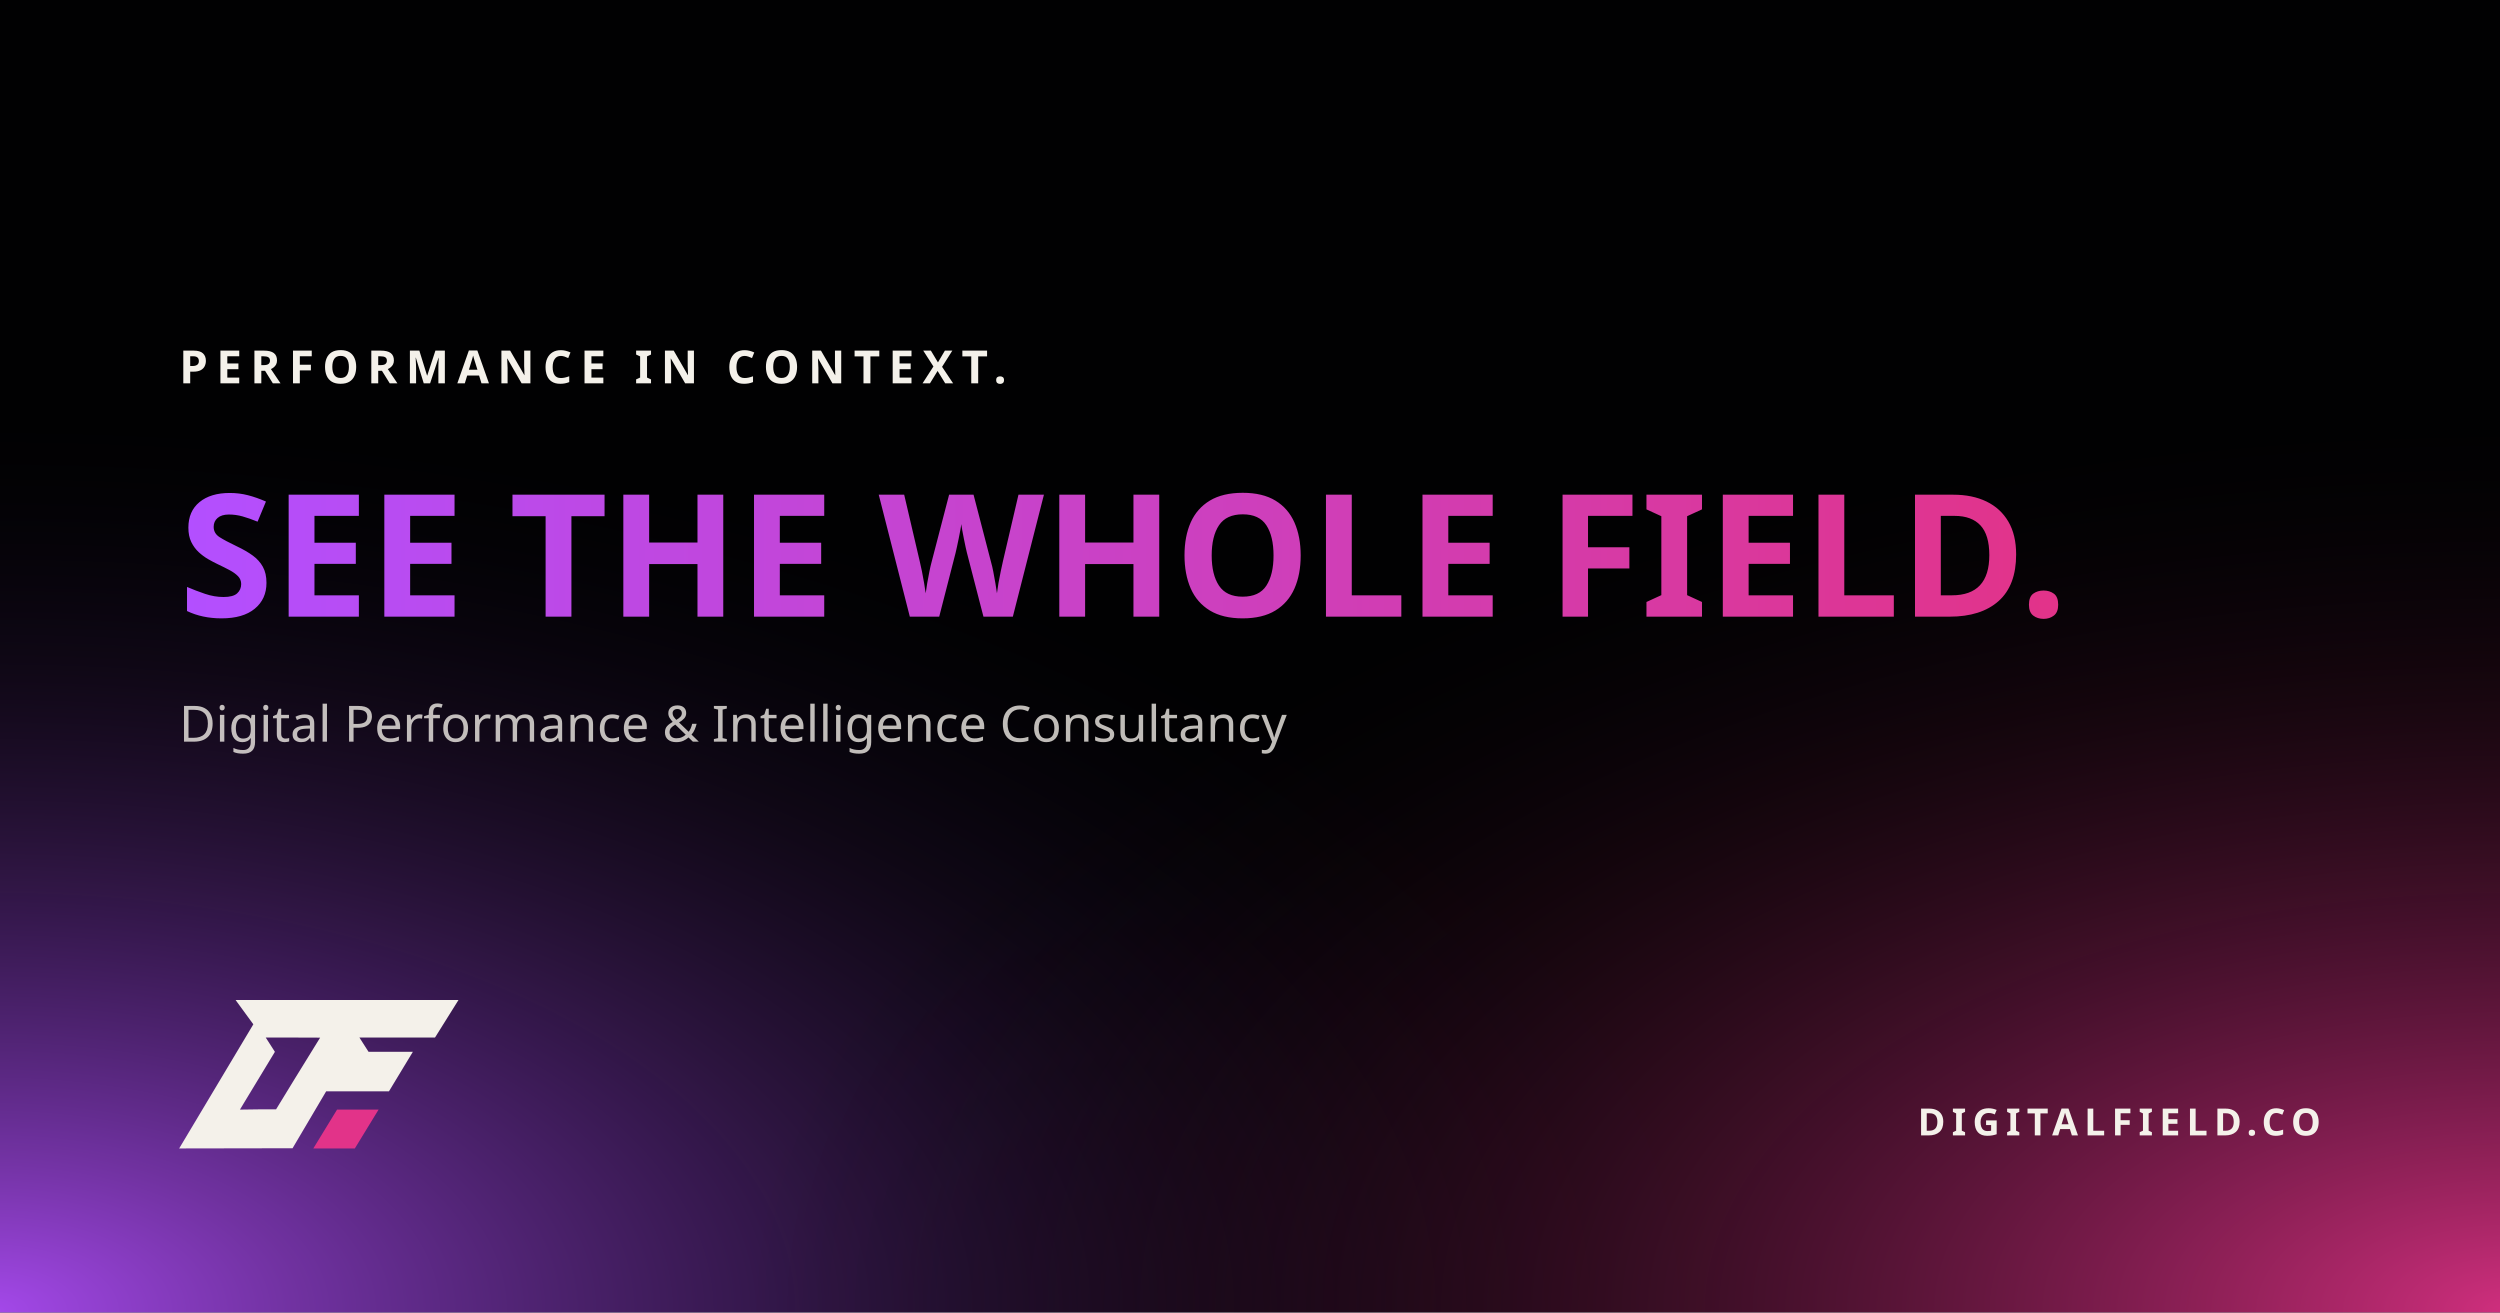
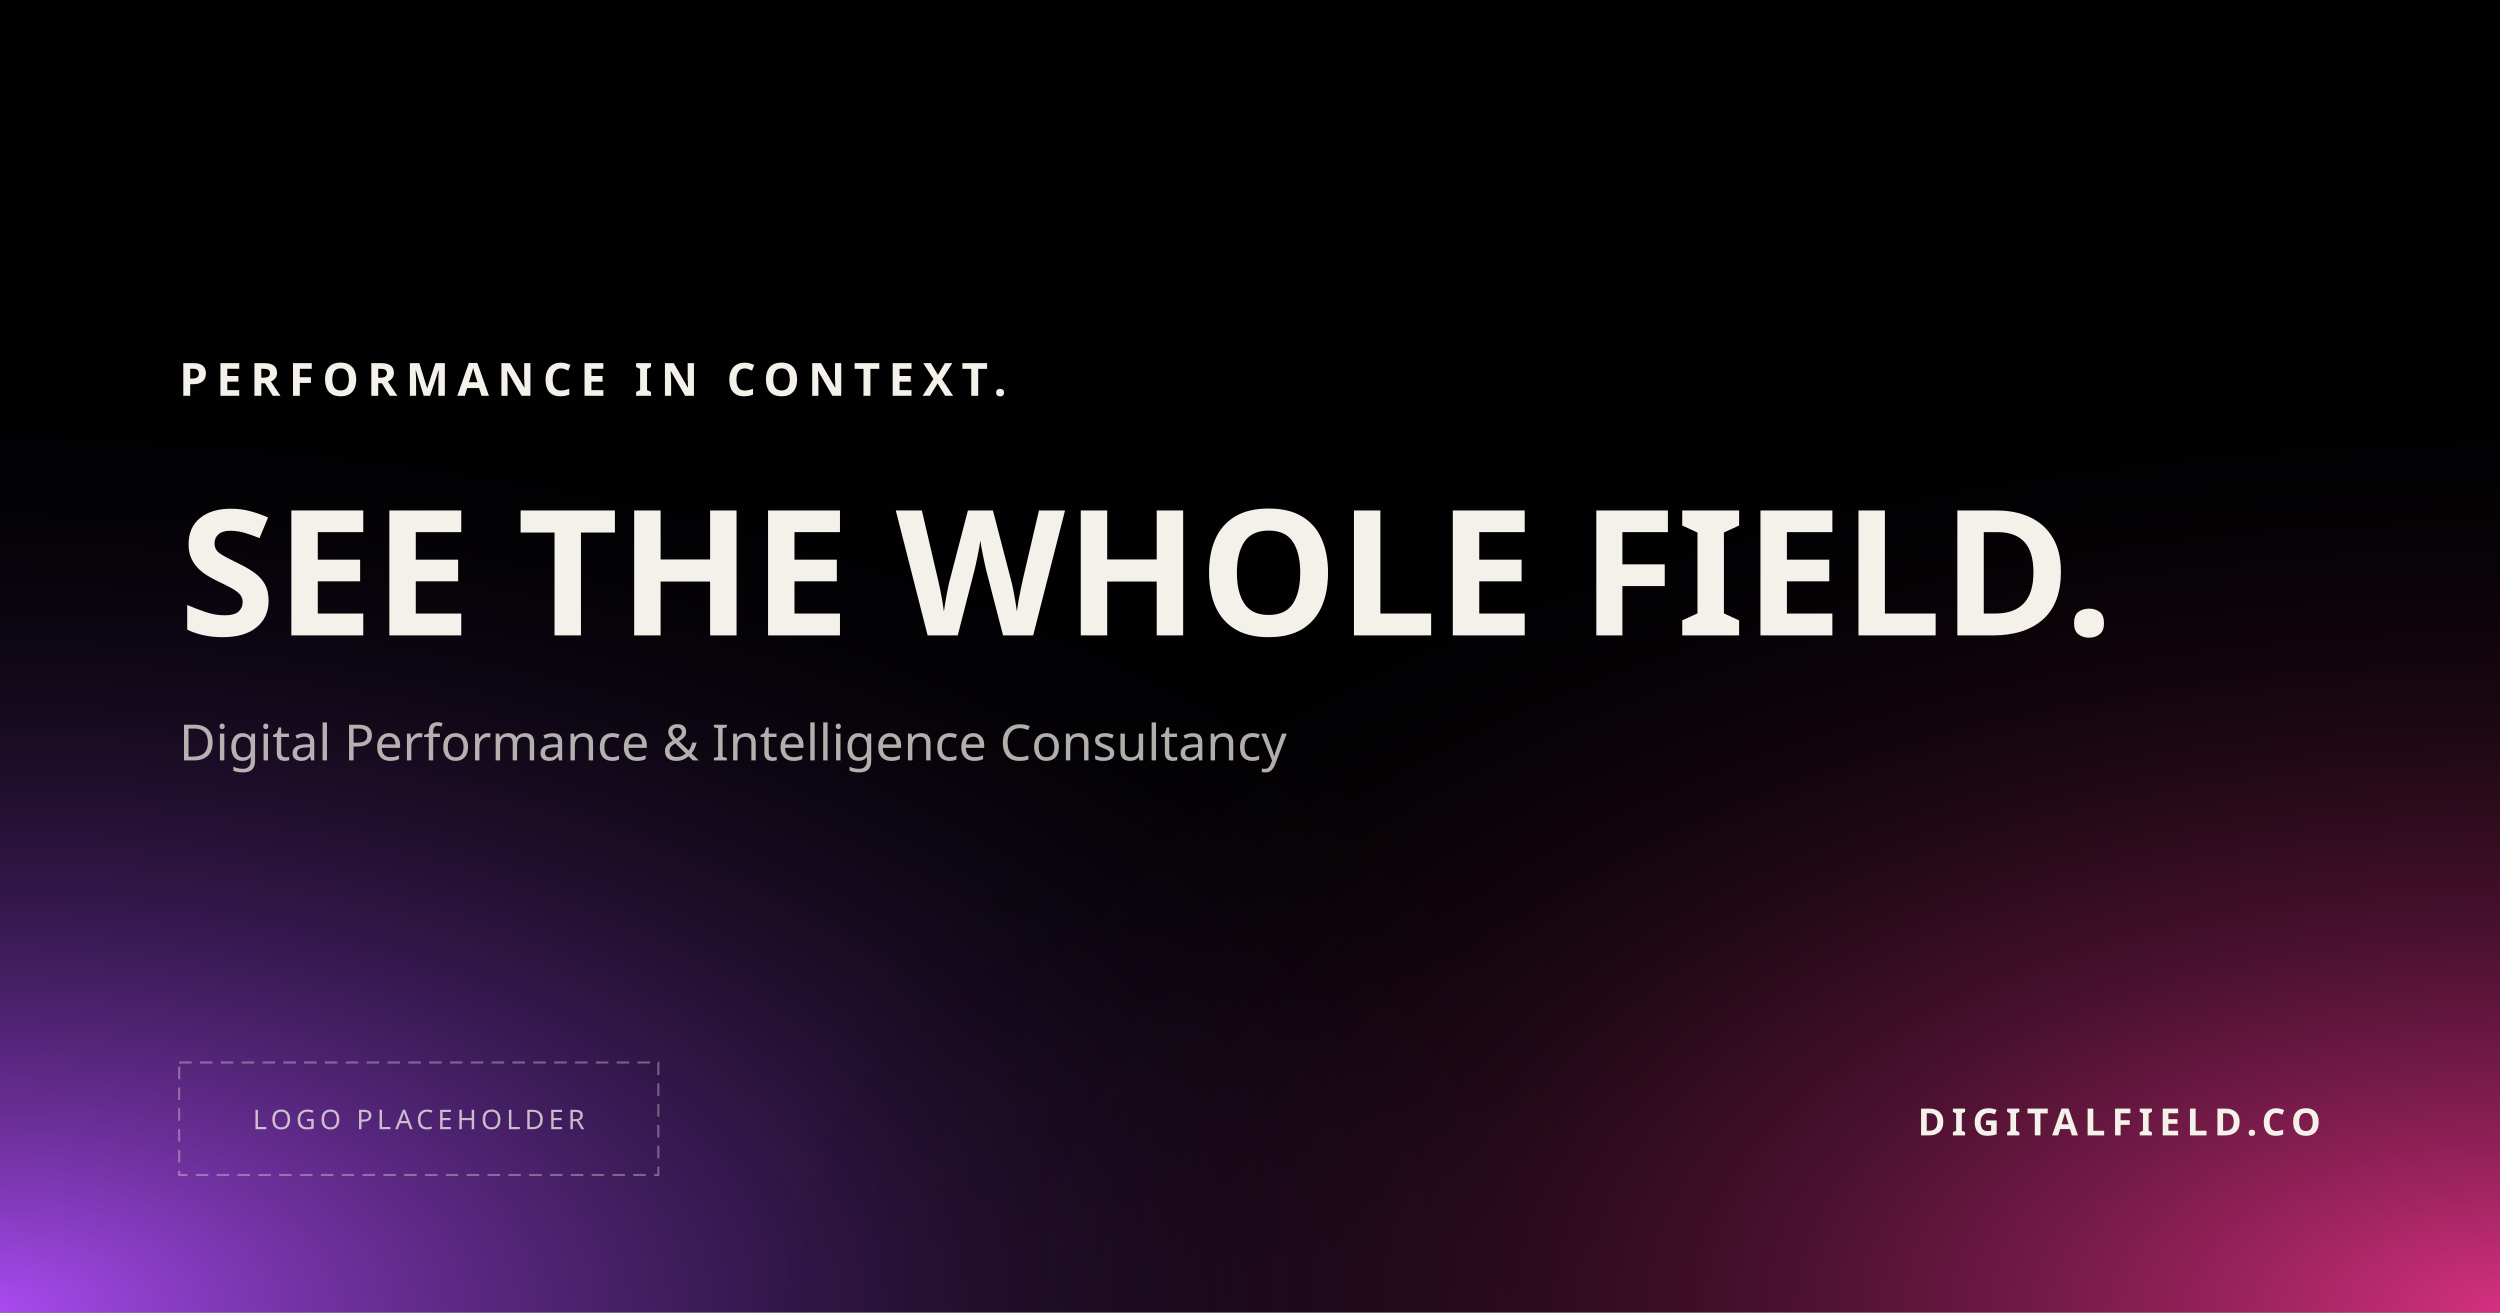
- <svg xmlns="http://www.w3.org/2000/svg" width="1200" height="630" viewBox="0 0 1200 630" role="img" aria-label="Digital Field. Performance in Context">
+ <svg xmlns="http://www.w3.org/2000/svg" width="1200" height="630" viewBox="0 0 1200 630" role="img" aria-label="Digital Field. Open Graph image placeholder">
  <defs>
    <radialGradient id="v" cx="0%" cy="100%" r="70%">
-       <stop offset="0%" stop-color="#B34FFF" stop-opacity="0.92" />
+       <stop offset="0%" stop-color="#B34FFF" stop-opacity="0.95" />
      <stop offset="100%" stop-color="#010102" stop-opacity="0" />
    </radialGradient>
    <radialGradient id="m" cx="100%" cy="100%" r="70%">
-       <stop offset="0%" stop-color="#E23389" stop-opacity="0.92" />
+       <stop offset="0%" stop-color="#E23389" stop-opacity="0.95" />
      <stop offset="100%" stop-color="#010102" stop-opacity="0" />
    </radialGradient>
-     <linearGradient id="headlineGrad" x1="0%" y1="0%" x2="100%" y2="0%">
-       <stop offset="0%" stop-color="#B34FFF" />
-       <stop offset="100%" stop-color="#E23389" />
-     </linearGradient>
  </defs>
  <rect width="1200" height="630" fill="#010102" />
  <rect width="1200" height="630" fill="url(#v)" />
  <rect width="1200" height="630" fill="url(#m)" />
  <g transform="translate(86, 120)">
-     <text x="0" y="64" fill="#F4F1EA" font-family="Sora, sans-serif" font-size="22" font-weight="600" letter-spacing="4">PERFORMANCE IN CONTEXT.</text>
-     <text x="0" y="176" fill="url(#headlineGrad)" font-family="Sora, sans-serif" font-size="82" font-weight="800">SEE THE WHOLE FIELD.</text>
-     <text x="0" y="236" fill="#F4F1EA" fill-opacity="0.78" font-family="Sora, sans-serif" font-size="24">Digital Performance &amp; Intelligence Consultancy</text>
+     <text x="0" y="70" fill="#F4F1EA" font-family="sans-serif" font-size="22" font-weight="600" letter-spacing="4">PERFORMANCE IN CONTEXT.</text>
+     <text x="0" y="185" fill="#F4F1EA" font-family="sans-serif" font-size="84" font-weight="800">SEE THE WHOLE FIELD.</text>
+     <text x="0" y="245" fill="#F4F1EA" fill-opacity="0.72" font-family="sans-serif" font-size="24">Digital Performance &amp; Intelligence Consultancy</text>
  </g>
-   <g transform="translate(86, 480) scale(0.32)">
-     <path fill-rule="evenodd" clip-rule="evenodd" d="M 220.51 136.95 L 314.71 136.95 L 350.52 77.74 L 284.09 77.74 L 270.37 56.32 L 383.71 56.32 L 384.33 55.40 L 419.00 0.00 L 84.60 0.00 L 111.25 36.48 L 0.00 222.67 L 170.08 222.37 Z M 211.37 56.61 L 172.87 119.01 L 145.35 164.04 C 136.55 164.04 127.78 163.88 118.98 164.04 C 110.18 164.04 100.12 164.42 91.16 164.42 C 93.78 160.02 96.86 154.98 99.48 150.58 C 113.69 126.88 128.91 102.33 143.59 77.74 L 129.85 56.32 L 170.45 56.32 C 183.63 56.32 196.96 56.46 210.16 56.46 L 211.37 56.46 Z" fill="#F4F1EA" />
-     <path d="M 263.50 222.68 L 201.22 222.68 L 236.87 164.37 L 299.14 164.37 Z" fill="#E23389" />
-   </g>
-   <text x="1114" y="545" text-anchor="end" fill="#F4F1EA" font-family="Sora, sans-serif" font-size="18" font-weight="600" letter-spacing="3">DIGITALFIELD.CO</text>
+   <rect x="86" y="510" width="230" height="54" fill="none" stroke="#F4F1EA" stroke-opacity="0.35" stroke-dasharray="6 4" />
+   <text x="201" y="542" text-anchor="middle" fill="#F4F1EA" fill-opacity="0.75" font-family="sans-serif" font-size="13" letter-spacing="2">LOGO PLACEHOLDER</text>
+   <text x="1114" y="545" text-anchor="end" fill="#F4F1EA" font-family="sans-serif" font-size="18" font-weight="600" letter-spacing="3">DIGITALFIELD.CO</text>
</svg>
